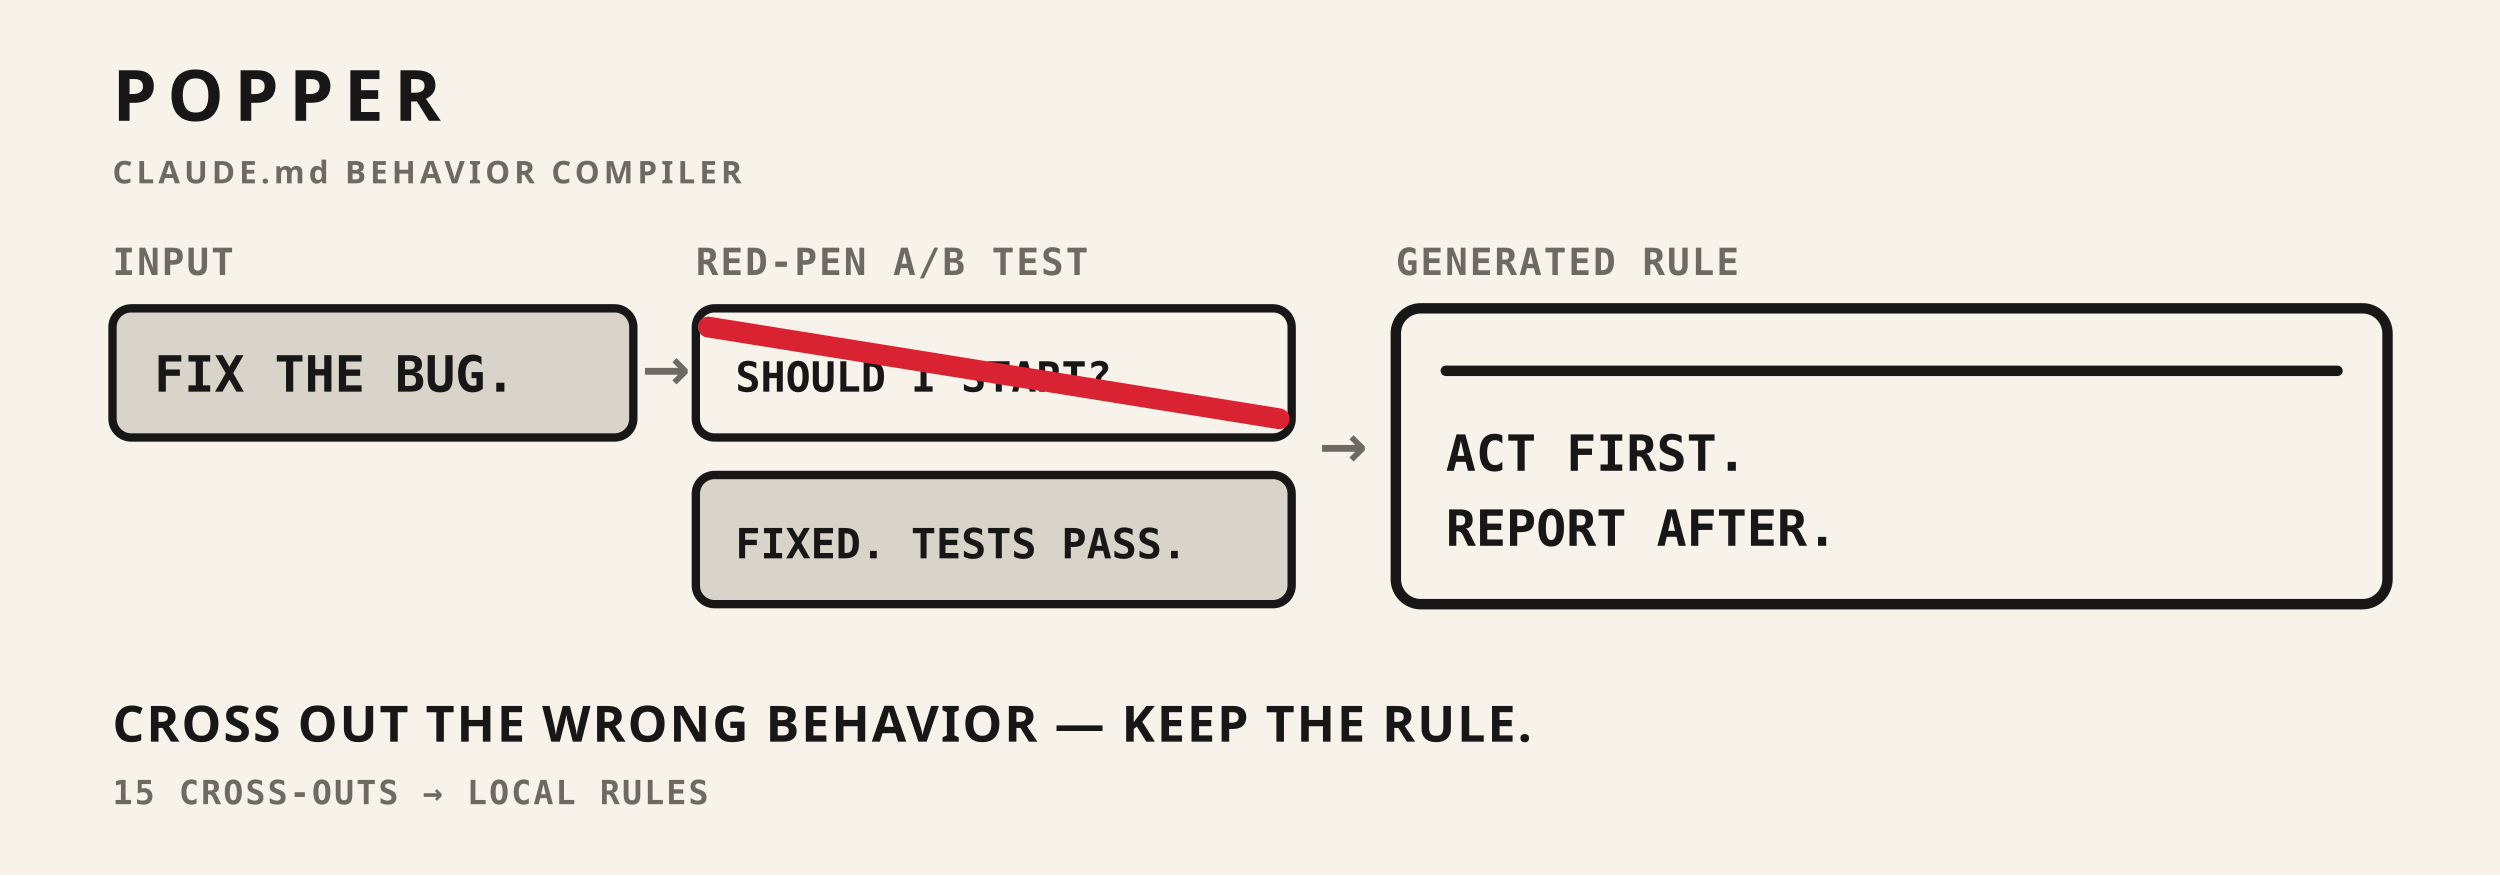
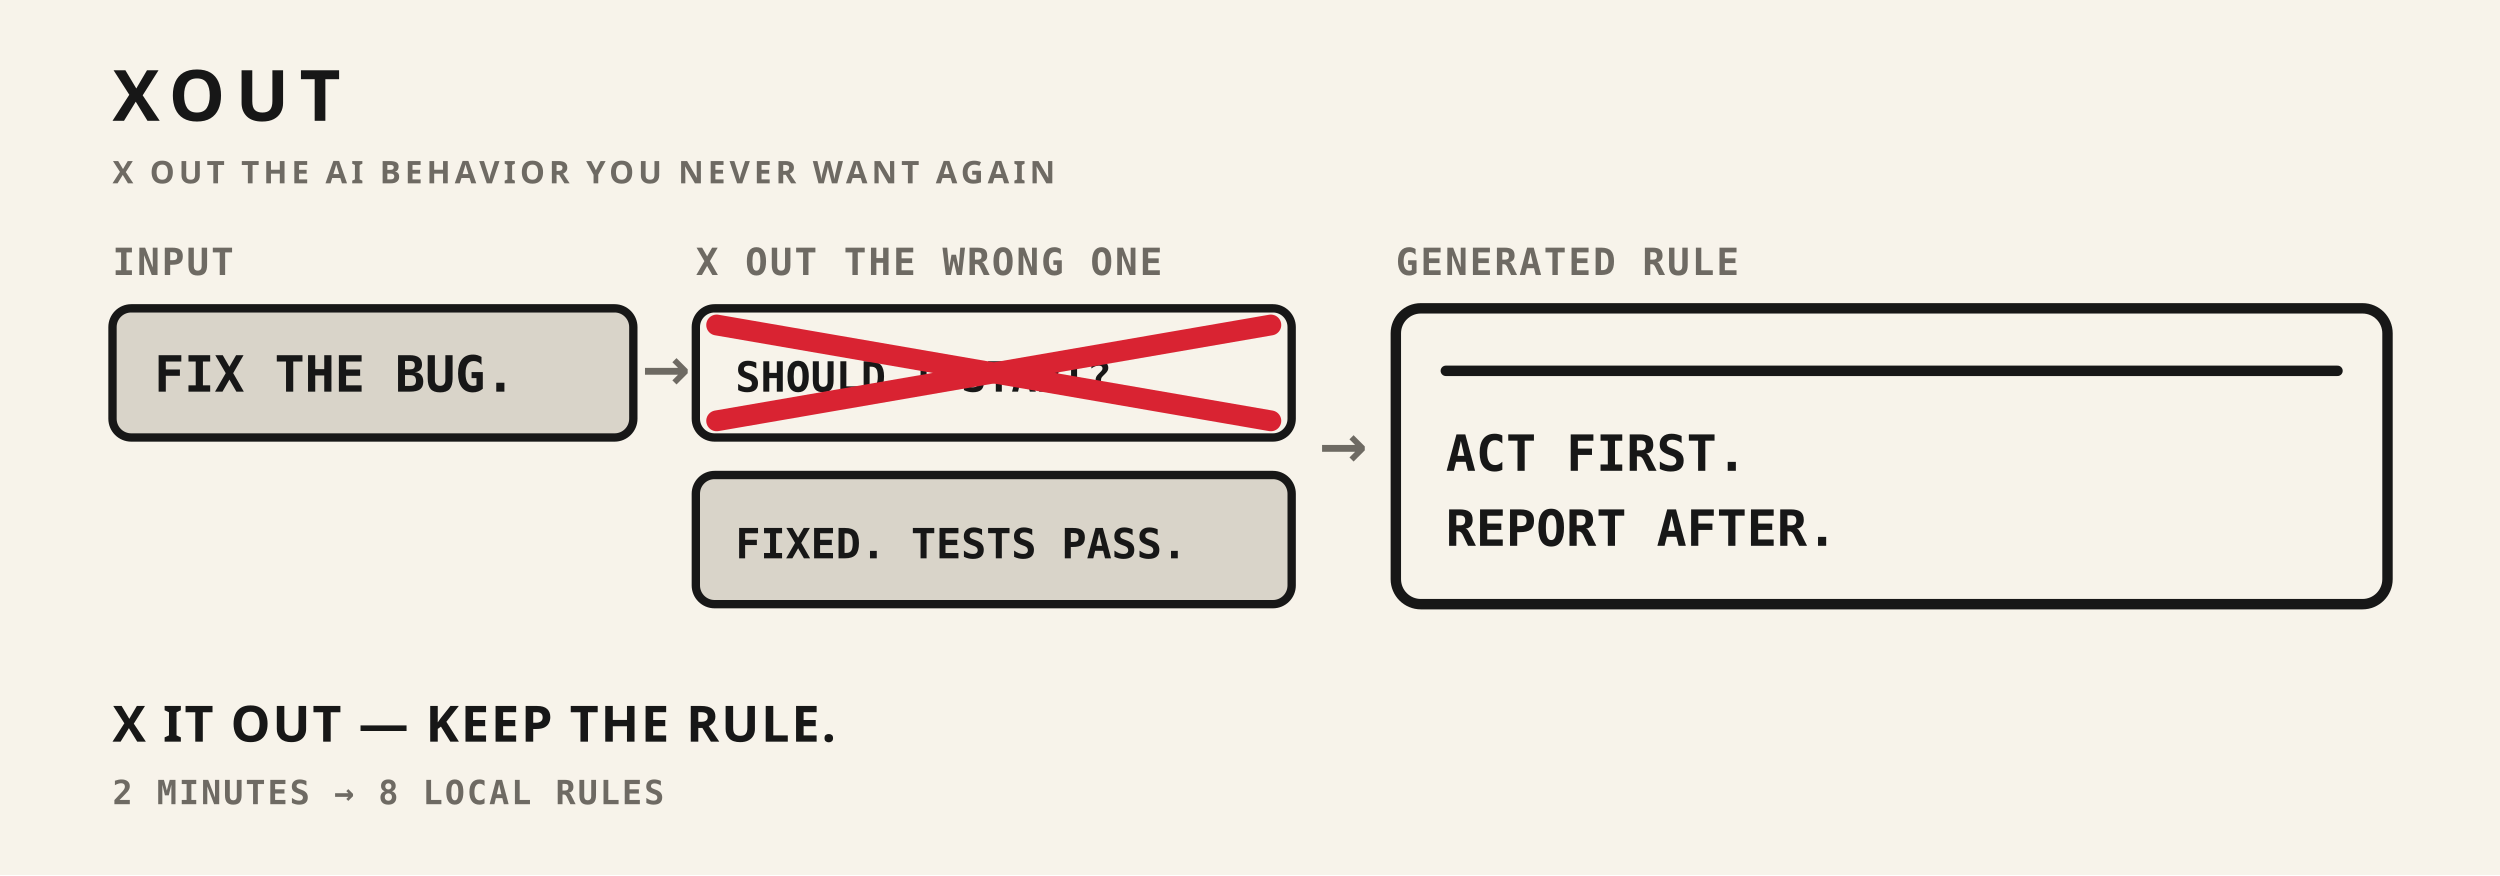
<svg xmlns="http://www.w3.org/2000/svg" width="1200" height="420" viewBox="0 0 1200 420" role="img" aria-labelledby="title desc">
  <rect width="1200" height="420" fill="#F7F3EA" />
-   <text x="54" y="58" fill="#171717" font-family="system-ui, sans-serif" font-size="34" font-weight="800" letter-spacing="5">POPPER</text>
-   <text x="54" y="88" fill="#6E6A63" font-family="system-ui, sans-serif" font-size="15" font-weight="700" letter-spacing="2">CLAUDE.md BEHAVIOR COMPILER</text>
+   <text x="54" y="58" fill="#171717" font-family="system-ui, sans-serif" font-size="34" font-weight="800" letter-spacing="5">XOUT</text>
+   <text x="54" y="88" fill="#6E6A63" font-family="system-ui, sans-serif" font-size="15" font-weight="700" letter-spacing="2">X OUT THE AI BEHAVIOR YOU NEVER WANT AGAIN</text>
  <text x="54" y="132" fill="#6E6A63" font-family="ui-monospace, monospace" font-size="18" font-weight="700" letter-spacing="1">INPUT</text>
  <rect x="54" y="148" width="250" height="62" rx="9" fill="#D9D4C9" stroke="#171717" stroke-width="4" />
  <text x="74" y="188" fill="#171717" font-family="ui-monospace, monospace" font-size="24" font-weight="800">FIX THE BUG.</text>
  <text x="308" y="187" fill="#6E6A63" font-family="system-ui, sans-serif" font-size="28" font-weight="800">→</text>
-   <text x="334" y="132" fill="#6E6A63" font-family="ui-monospace, monospace" font-size="18" font-weight="700" letter-spacing="1">RED-PEN A/B TEST</text>
+   <text x="334" y="132" fill="#6E6A63" font-family="ui-monospace, monospace" font-size="18" font-weight="700" letter-spacing="1">X OUT THE WRONG ONE</text>
  <rect x="334" y="148" width="286" height="62" rx="9" fill="#F7F3EA" stroke="#171717" stroke-width="4" />
  <text x="353" y="188" fill="#171717" font-family="ui-monospace, monospace" font-size="20" font-weight="800">SHOULD I START?</text>
-   <path d="M340 157L614 201" stroke="#D92332" stroke-width="10" stroke-linecap="round" />
+   <g stroke="#D92332" stroke-width="10" stroke-linecap="round">
+     <path d="M344 156L610 202" />
+     <path d="M610 156L344 202" />
+   </g>
  <rect x="334" y="228" width="286" height="62" rx="9" fill="#D9D4C9" stroke="#171717" stroke-width="4" />
  <text x="353" y="268" fill="#171717" font-family="ui-monospace, monospace" font-size="20" font-weight="800">FIXED. TESTS PASS.</text>
  <text x="633" y="224" fill="#6E6A63" font-family="system-ui, sans-serif" font-size="28" font-weight="800">→</text>
  <text x="670" y="132" fill="#6E6A63" font-family="ui-monospace, monospace" font-size="18" font-weight="700" letter-spacing="1">GENERATED RULE</text>
  <rect x="670" y="148" width="476" height="142" rx="12" fill="#F7F3EA" stroke="#171717" stroke-width="5" />
  <path d="M694 178H1122" stroke="#171717" stroke-width="5" stroke-linecap="round" />
  <text x="694" y="226" fill="#171717" font-family="ui-monospace, monospace" font-size="24" font-weight="800">ACT FIRST.</text>
  <text x="694" y="262" fill="#171717" font-family="ui-monospace, monospace" font-size="24" font-weight="800">REPORT AFTER.</text>
-   <text x="54" y="356" fill="#171717" font-family="system-ui, sans-serif" font-size="24" font-weight="800" letter-spacing="1">CROSS OUT THE WRONG BEHAVIOR — KEEP THE RULE.</text>
-   <text x="54" y="386" fill="#6E6A63" font-family="ui-monospace, monospace" font-size="16" font-weight="700" letter-spacing="1">15 CROSS-OUTS → LOCAL RULES</text>
+   <text x="54" y="356" fill="#171717" font-family="system-ui, sans-serif" font-size="24" font-weight="800" letter-spacing="1">X IT OUT — KEEP THE RULE.</text>
+   <text x="54" y="386" fill="#6E6A63" font-family="ui-monospace, monospace" font-size="16" font-weight="700" letter-spacing="1">2 MINUTES → 8 LOCAL RULES</text>
</svg>
